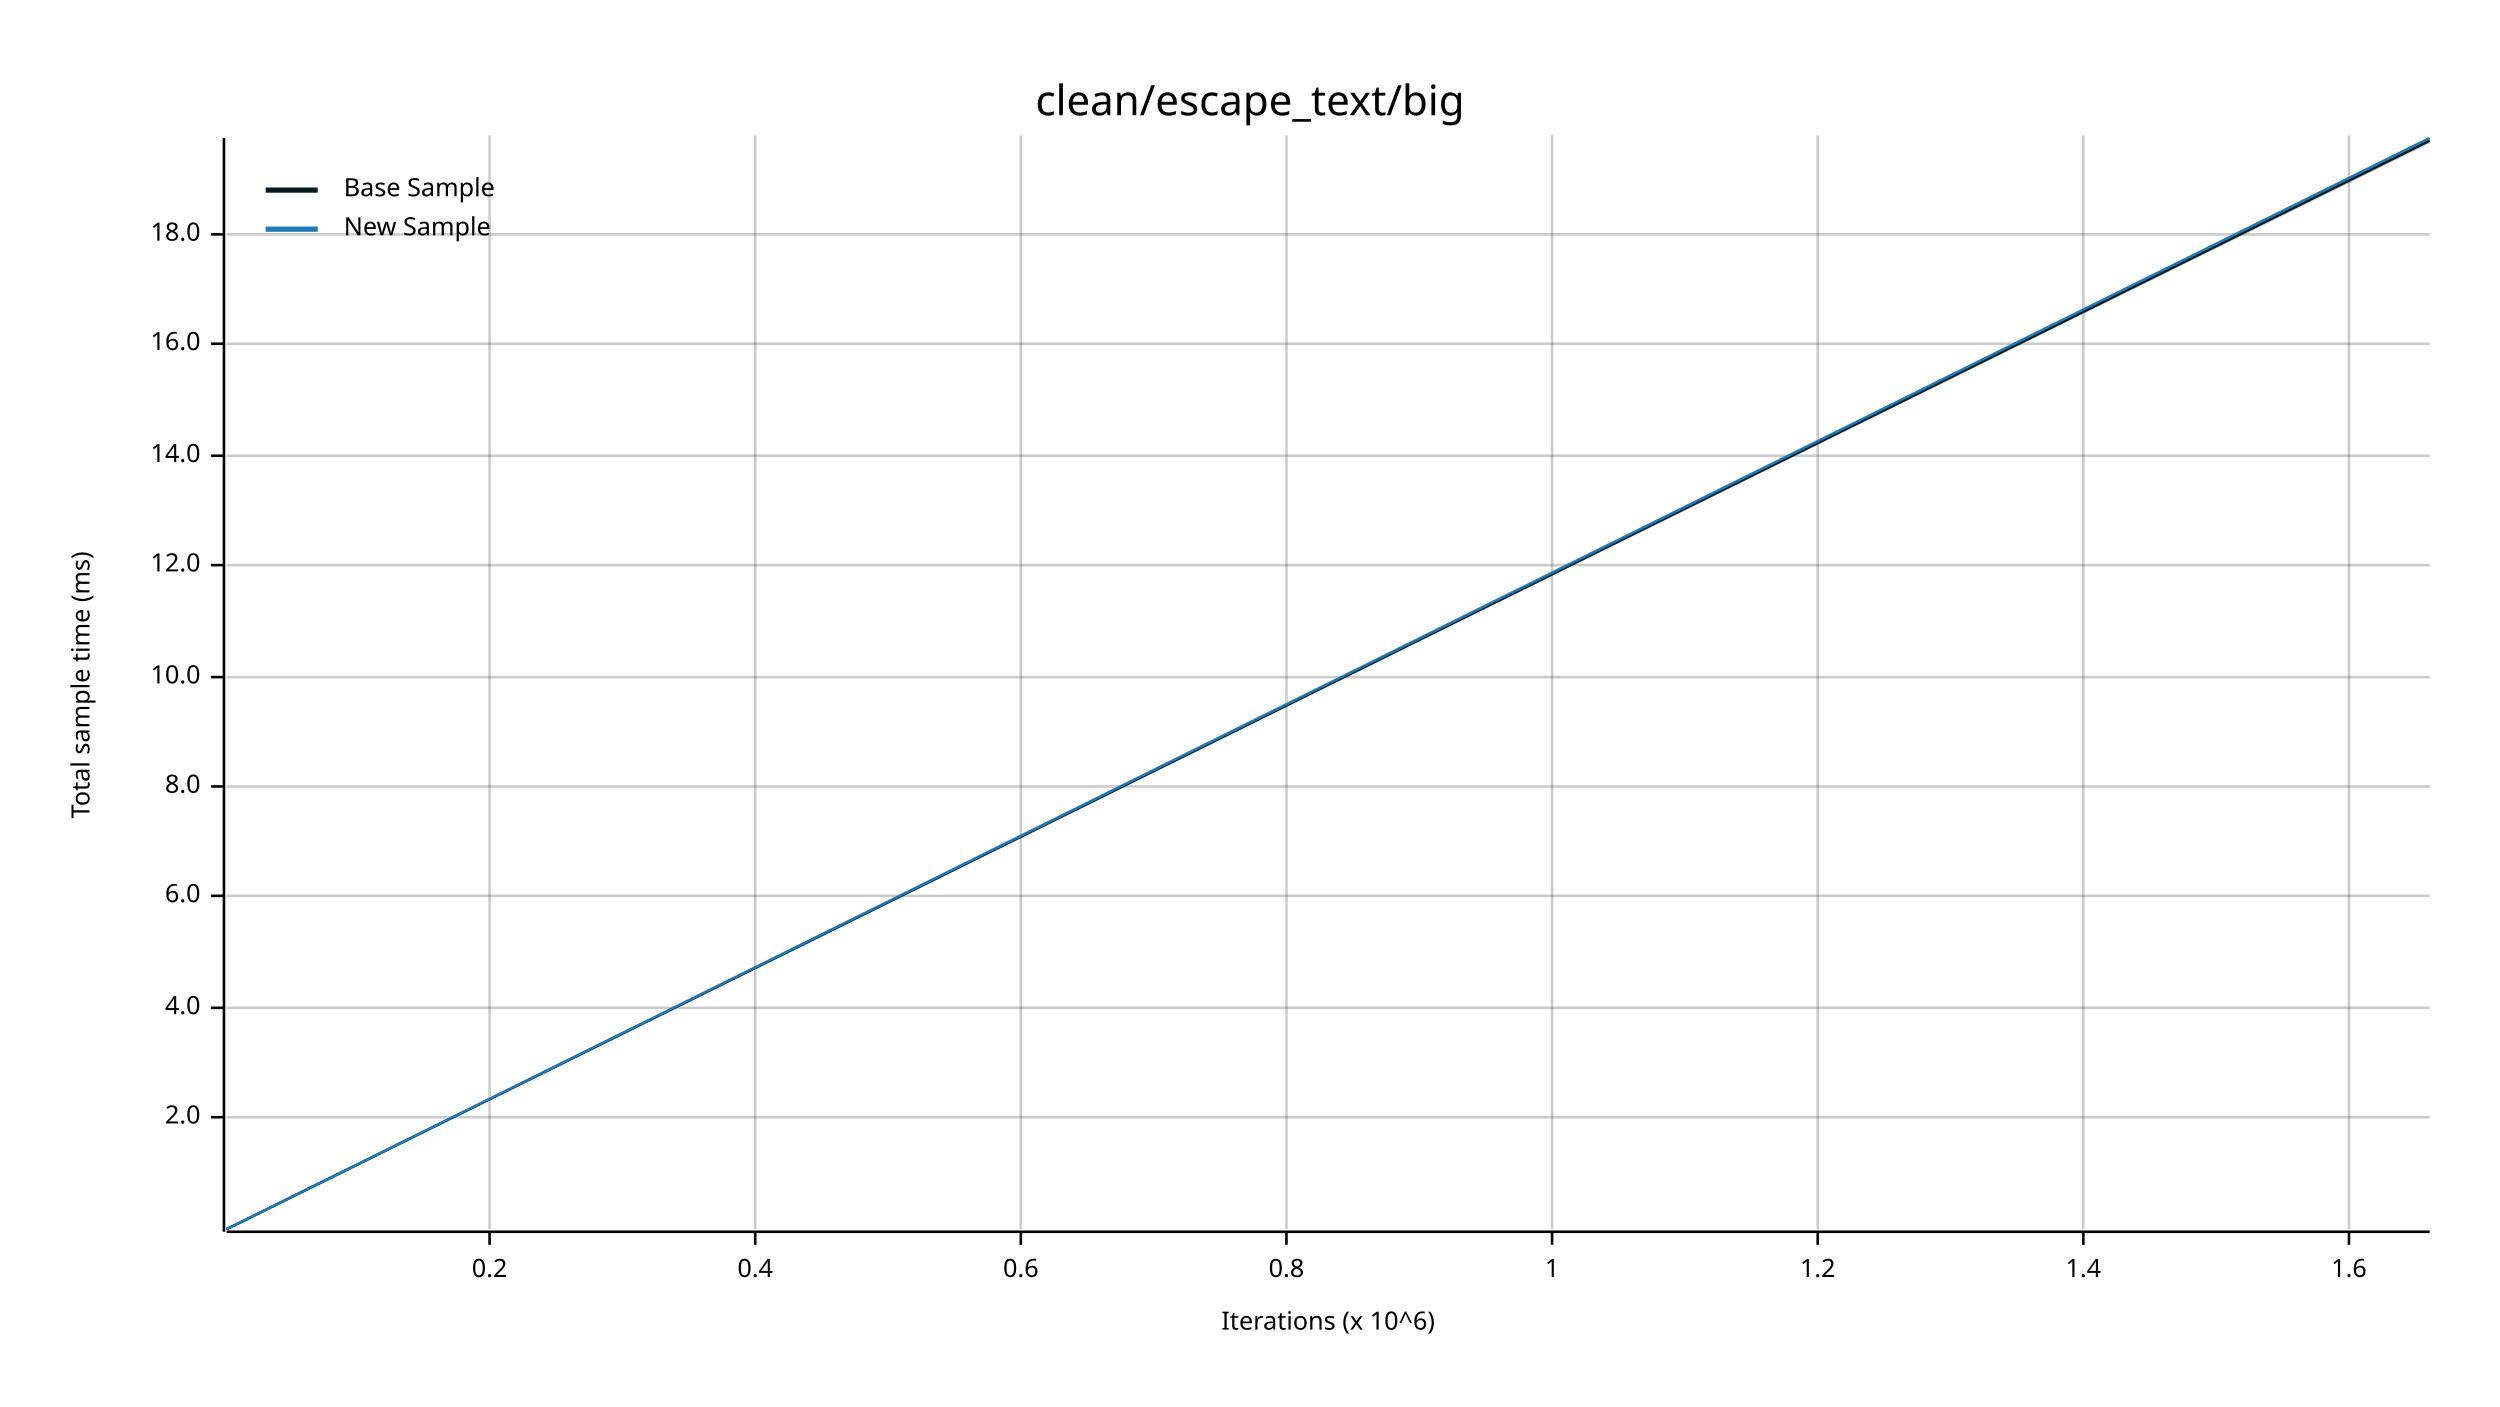
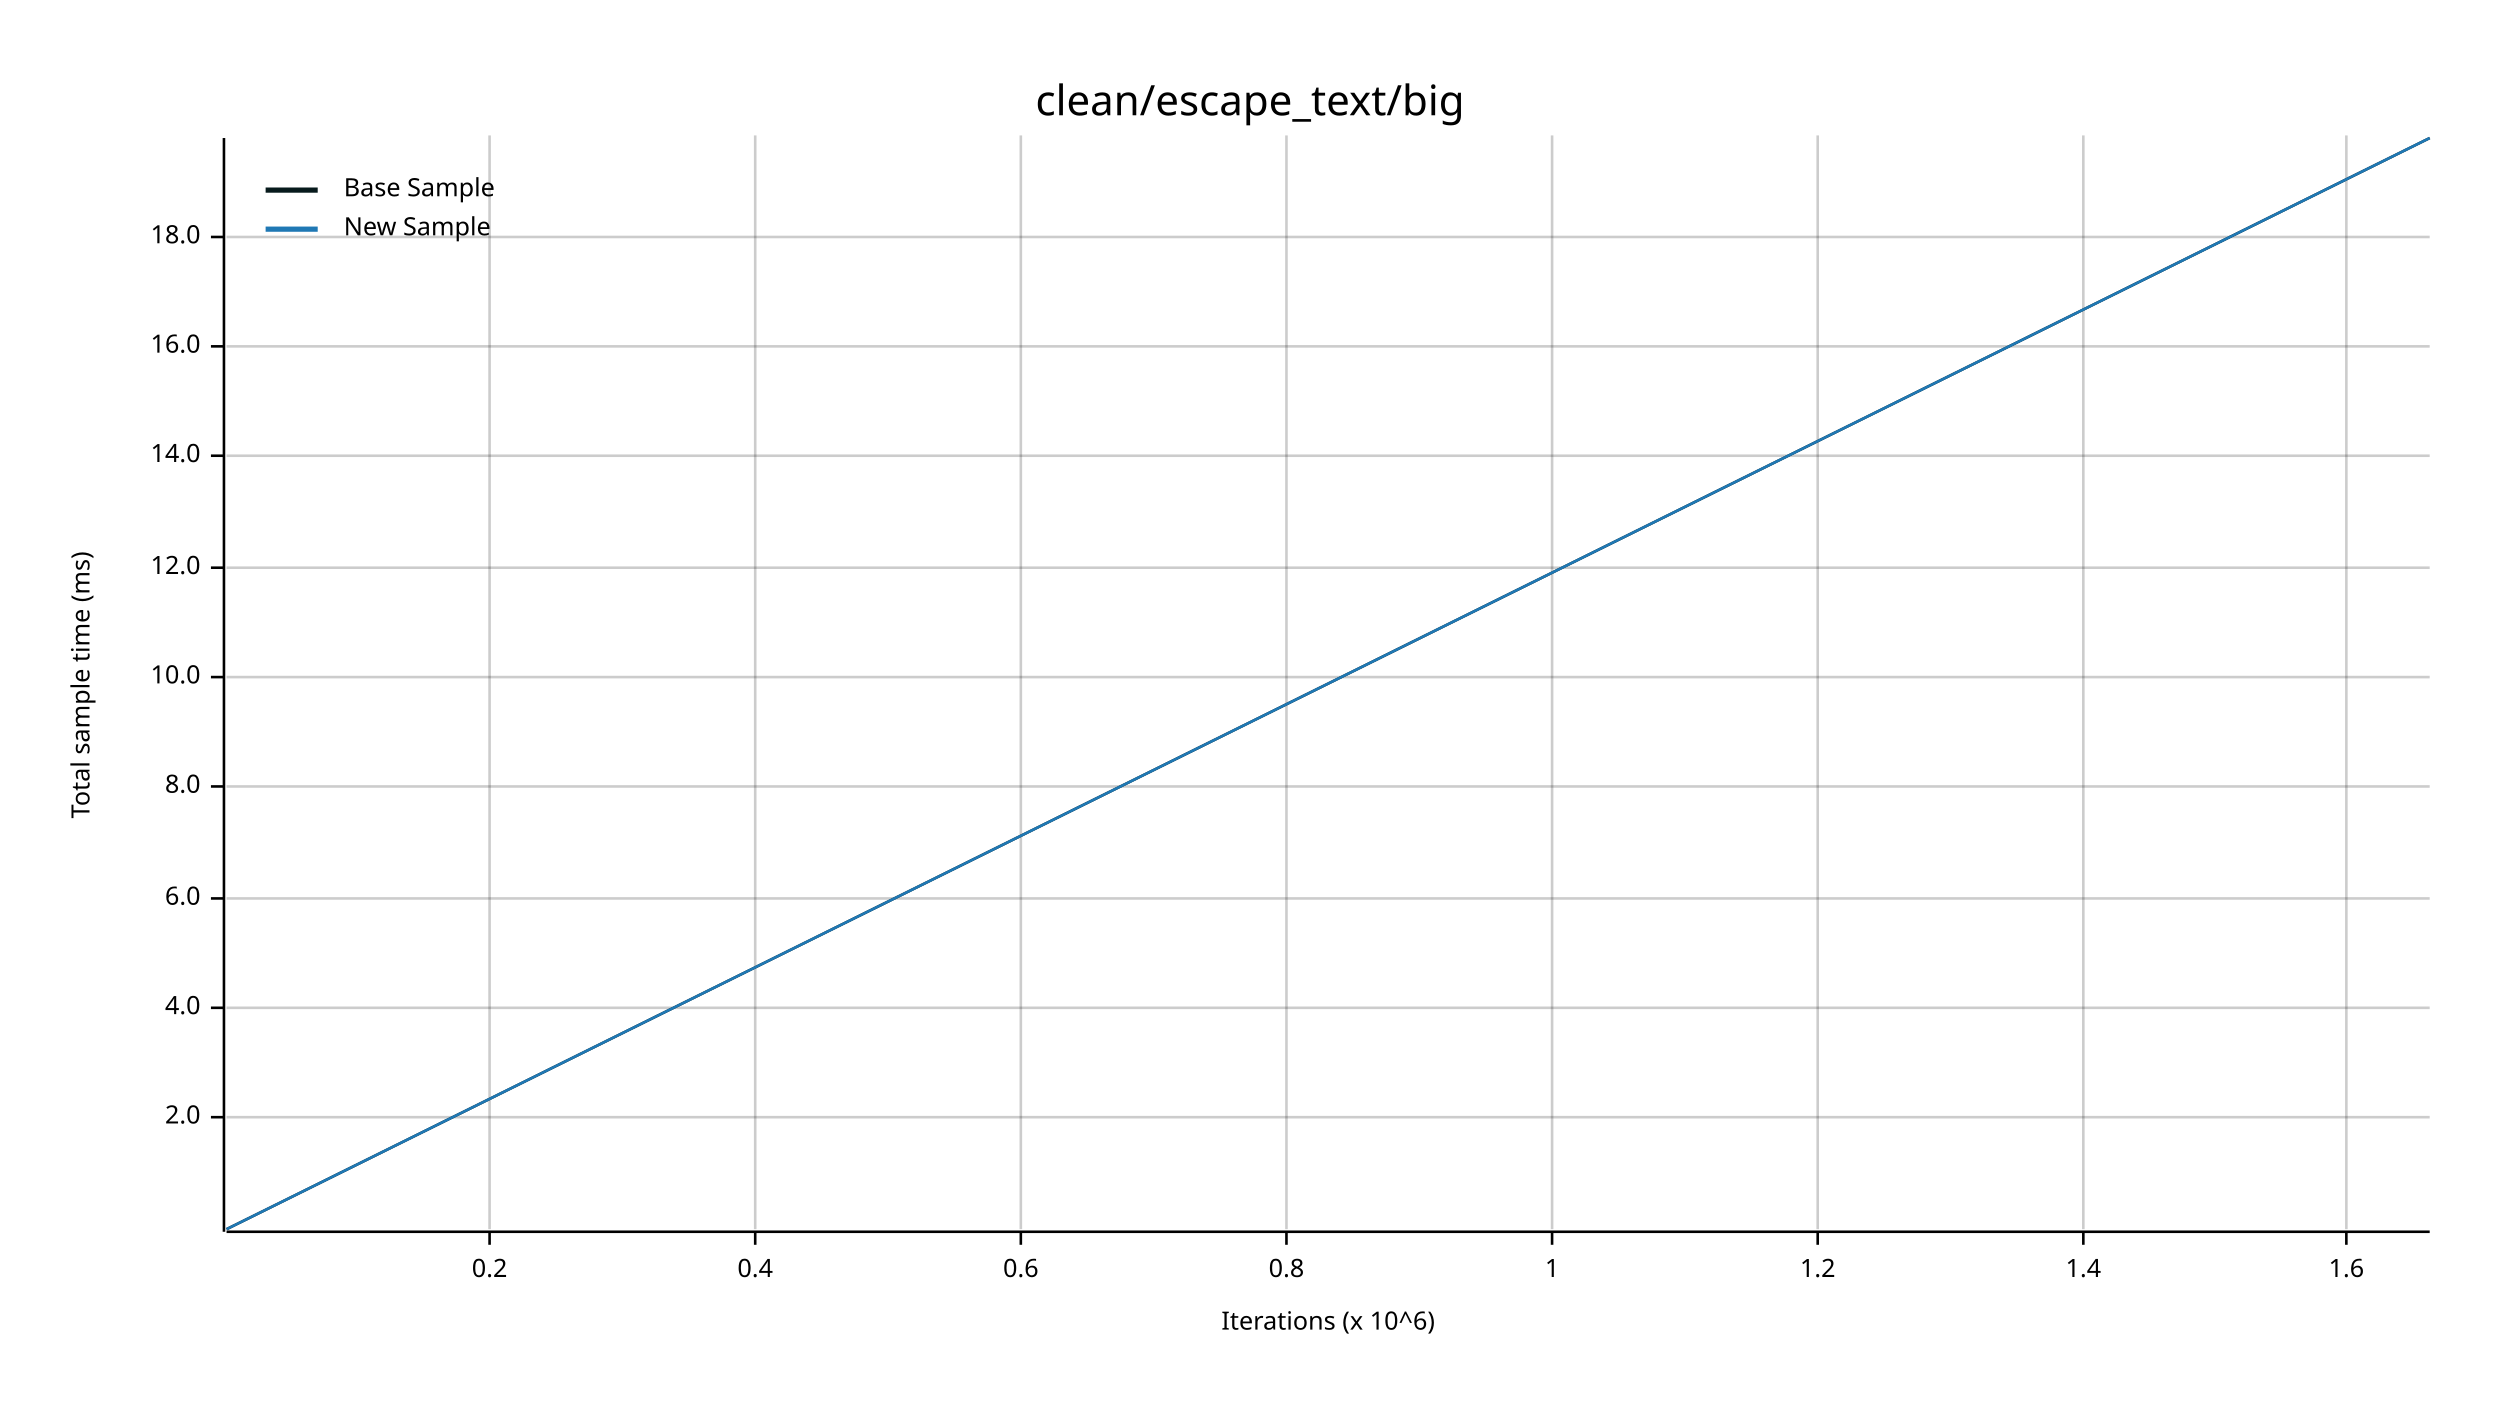
<svg xmlns="http://www.w3.org/2000/svg" width="960" height="540" viewBox="0 0 960 540">
  <text x="480" y="32" dy="0.76em" text-anchor="middle" font-family="sans-serif" font-size="16.129" opacity="1" fill="#000000">
clean/escape_text/big
</text>
  <text x="27" y="263" dy="0.76em" text-anchor="middle" font-family="sans-serif" font-size="9.677" opacity="1" fill="#000000" transform="rotate(270, 27, 263)">
Total sample time (ms)
</text>
  <text x="510" y="513" dy="-0.5ex" text-anchor="middle" font-family="sans-serif" font-size="9.677" opacity="1" fill="#000000">
Iterations (x 10^6)
</text>
  <line opacity="0.2" stroke="#000000" stroke-width="1" x1="188" y1="472" x2="188" y2="52" />
  <line opacity="0.2" stroke="#000000" stroke-width="1" x1="290" y1="472" x2="290" y2="52" />
  <line opacity="0.2" stroke="#000000" stroke-width="1" x1="392" y1="472" x2="392" y2="52" />
  <line opacity="0.2" stroke="#000000" stroke-width="1" x1="494" y1="472" x2="494" y2="52" />
  <line opacity="0.2" stroke="#000000" stroke-width="1" x1="596" y1="472" x2="596" y2="52" />
  <line opacity="0.2" stroke="#000000" stroke-width="1" x1="698" y1="472" x2="698" y2="52" />
  <line opacity="0.2" stroke="#000000" stroke-width="1" x1="800" y1="472" x2="800" y2="52" />
-   <line opacity="0.2" stroke="#000000" stroke-width="1" x1="902" y1="472" x2="902" y2="52" />
+   <line opacity="0.2" stroke="#000000" stroke-width="1" x1="901" y1="472" x2="901" y2="52" />
  <line opacity="0.2" stroke="#000000" stroke-width="1" x1="87" y1="429" x2="933" y2="429" />
  <line opacity="0.2" stroke="#000000" stroke-width="1" x1="87" y1="387" x2="933" y2="387" />
-   <line opacity="0.2" stroke="#000000" stroke-width="1" x1="87" y1="344" x2="933" y2="344" />
+   <line opacity="0.2" stroke="#000000" stroke-width="1" x1="87" y1="345" x2="933" y2="345" />
  <line opacity="0.2" stroke="#000000" stroke-width="1" x1="87" y1="302" x2="933" y2="302" />
  <line opacity="0.2" stroke="#000000" stroke-width="1" x1="87" y1="260" x2="933" y2="260" />
-   <line opacity="0.2" stroke="#000000" stroke-width="1" x1="87" y1="217" x2="933" y2="217" />
+   <line opacity="0.2" stroke="#000000" stroke-width="1" x1="87" y1="218" x2="933" y2="218" />
  <line opacity="0.2" stroke="#000000" stroke-width="1" x1="87" y1="175" x2="933" y2="175" />
-   <line opacity="0.2" stroke="#000000" stroke-width="1" x1="87" y1="132" x2="933" y2="132" />
-   <line opacity="0.2" stroke="#000000" stroke-width="1" x1="87" y1="90" x2="933" y2="90" />
+   <line opacity="0.2" stroke="#000000" stroke-width="1" x1="87" y1="133" x2="933" y2="133" />
+   <line opacity="0.2" stroke="#000000" stroke-width="1" x1="87" y1="91" x2="933" y2="91" />
  <polyline fill="none" opacity="1" stroke="#000000" stroke-width="1" points="86,53 86,473 " />
  <text x="77" y="429" dy="0.5ex" text-anchor="end" font-family="sans-serif" font-size="9.677" opacity="1" fill="#000000">
2.0
</text>
  <polyline fill="none" opacity="1" stroke="#000000" stroke-width="1" points="81,429 86,429 " />
  <text x="77" y="387" dy="0.5ex" text-anchor="end" font-family="sans-serif" font-size="9.677" opacity="1" fill="#000000">
4.0
</text>
  <polyline fill="none" opacity="1" stroke="#000000" stroke-width="1" points="81,387 86,387 " />
-   <text x="77" y="344" dy="0.5ex" text-anchor="end" font-family="sans-serif" font-size="9.677" opacity="1" fill="#000000">
+   <text x="77" y="345" dy="0.5ex" text-anchor="end" font-family="sans-serif" font-size="9.677" opacity="1" fill="#000000">
6.0
</text>
-   <polyline fill="none" opacity="1" stroke="#000000" stroke-width="1" points="81,344 86,344 " />
+   <polyline fill="none" opacity="1" stroke="#000000" stroke-width="1" points="81,345 86,345 " />
  <text x="77" y="302" dy="0.5ex" text-anchor="end" font-family="sans-serif" font-size="9.677" opacity="1" fill="#000000">
8.0
</text>
  <polyline fill="none" opacity="1" stroke="#000000" stroke-width="1" points="81,302 86,302 " />
  <text x="77" y="260" dy="0.5ex" text-anchor="end" font-family="sans-serif" font-size="9.677" opacity="1" fill="#000000">
10.0
</text>
  <polyline fill="none" opacity="1" stroke="#000000" stroke-width="1" points="81,260 86,260 " />
-   <text x="77" y="217" dy="0.5ex" text-anchor="end" font-family="sans-serif" font-size="9.677" opacity="1" fill="#000000">
+   <text x="77" y="218" dy="0.5ex" text-anchor="end" font-family="sans-serif" font-size="9.677" opacity="1" fill="#000000">
12.0
</text>
-   <polyline fill="none" opacity="1" stroke="#000000" stroke-width="1" points="81,217 86,217 " />
+   <polyline fill="none" opacity="1" stroke="#000000" stroke-width="1" points="81,218 86,218 " />
  <text x="77" y="175" dy="0.5ex" text-anchor="end" font-family="sans-serif" font-size="9.677" opacity="1" fill="#000000">
14.0
</text>
  <polyline fill="none" opacity="1" stroke="#000000" stroke-width="1" points="81,175 86,175 " />
-   <text x="77" y="132" dy="0.5ex" text-anchor="end" font-family="sans-serif" font-size="9.677" opacity="1" fill="#000000">
+   <text x="77" y="133" dy="0.5ex" text-anchor="end" font-family="sans-serif" font-size="9.677" opacity="1" fill="#000000">
16.0
</text>
-   <polyline fill="none" opacity="1" stroke="#000000" stroke-width="1" points="81,132 86,132 " />
-   <text x="77" y="90" dy="0.5ex" text-anchor="end" font-family="sans-serif" font-size="9.677" opacity="1" fill="#000000">
+   <polyline fill="none" opacity="1" stroke="#000000" stroke-width="1" points="81,133 86,133 " />
+   <text x="77" y="91" dy="0.5ex" text-anchor="end" font-family="sans-serif" font-size="9.677" opacity="1" fill="#000000">
18.0
</text>
-   <polyline fill="none" opacity="1" stroke="#000000" stroke-width="1" points="81,90 86,90 " />
+   <polyline fill="none" opacity="1" stroke="#000000" stroke-width="1" points="81,91 86,91 " />
  <polyline fill="none" opacity="1" stroke="#000000" stroke-width="1" points="87,473 933,473 " />
  <text x="188" y="483" dy="0.76em" text-anchor="middle" font-family="sans-serif" font-size="9.677" opacity="1" fill="#000000">
0.2
</text>
  <polyline fill="none" opacity="1" stroke="#000000" stroke-width="1" points="188,473 188,478 " />
  <text x="290" y="483" dy="0.76em" text-anchor="middle" font-family="sans-serif" font-size="9.677" opacity="1" fill="#000000">
0.4
</text>
  <polyline fill="none" opacity="1" stroke="#000000" stroke-width="1" points="290,473 290,478 " />
  <text x="392" y="483" dy="0.76em" text-anchor="middle" font-family="sans-serif" font-size="9.677" opacity="1" fill="#000000">
0.6
</text>
  <polyline fill="none" opacity="1" stroke="#000000" stroke-width="1" points="392,473 392,478 " />
  <text x="494" y="483" dy="0.76em" text-anchor="middle" font-family="sans-serif" font-size="9.677" opacity="1" fill="#000000">
0.8
</text>
  <polyline fill="none" opacity="1" stroke="#000000" stroke-width="1" points="494,473 494,478 " />
  <text x="596" y="483" dy="0.76em" text-anchor="middle" font-family="sans-serif" font-size="9.677" opacity="1" fill="#000000">
1
</text>
  <polyline fill="none" opacity="1" stroke="#000000" stroke-width="1" points="596,473 596,478 " />
  <text x="698" y="483" dy="0.76em" text-anchor="middle" font-family="sans-serif" font-size="9.677" opacity="1" fill="#000000">
1.2
</text>
  <polyline fill="none" opacity="1" stroke="#000000" stroke-width="1" points="698,473 698,478 " />
  <text x="800" y="483" dy="0.76em" text-anchor="middle" font-family="sans-serif" font-size="9.677" opacity="1" fill="#000000">
1.4
</text>
  <polyline fill="none" opacity="1" stroke="#000000" stroke-width="1" points="800,473 800,478 " />
-   <text x="902" y="483" dy="0.76em" text-anchor="middle" font-family="sans-serif" font-size="9.677" opacity="1" fill="#000000">
+   <text x="901" y="483" dy="0.76em" text-anchor="middle" font-family="sans-serif" font-size="9.677" opacity="1" fill="#000000">
1.6
</text>
-   <polyline fill="none" opacity="1" stroke="#000000" stroke-width="1" points="902,473 902,478 " />
-   <polyline fill="none" opacity="1" stroke="#071A1C" stroke-width="1" points="87,472 933,54 " />
-   <polygon opacity="0.25" fill="#071A1C" points="87,472 933,55 933,53 " />
+   <polyline fill="none" opacity="1" stroke="#000000" stroke-width="1" points="901,473 901,478 " />
+   <polyline fill="none" opacity="1" stroke="#071A1C" stroke-width="1" points="87,472 933,53 " />
+   <polygon opacity="0.25" fill="#071A1C" points="87,472 933,53 933,53 " />
  <polyline fill="none" opacity="1" stroke="#1F78B4" stroke-width="1" points="87,472 933,53 " />
  <polygon opacity="0.25" fill="#1F78B4" points="87,472 933,53 933,53 " />
  <text x="132" y="68" dy="0.76em" text-anchor="start" font-family="sans-serif" font-size="9.677" opacity="1" fill="#000000">
Base Sample
</text>
  <text x="132" y="83" dy="0.76em" text-anchor="start" font-family="sans-serif" font-size="9.677" opacity="1" fill="#000000">
New Sample
</text>
  <polyline fill="none" opacity="1" stroke="#071A1C" stroke-width="2" points="102,73 122,73 " />
  <polyline fill="none" opacity="1" stroke="#1F78B4" stroke-width="2" points="102,88 122,88 " />
</svg>
